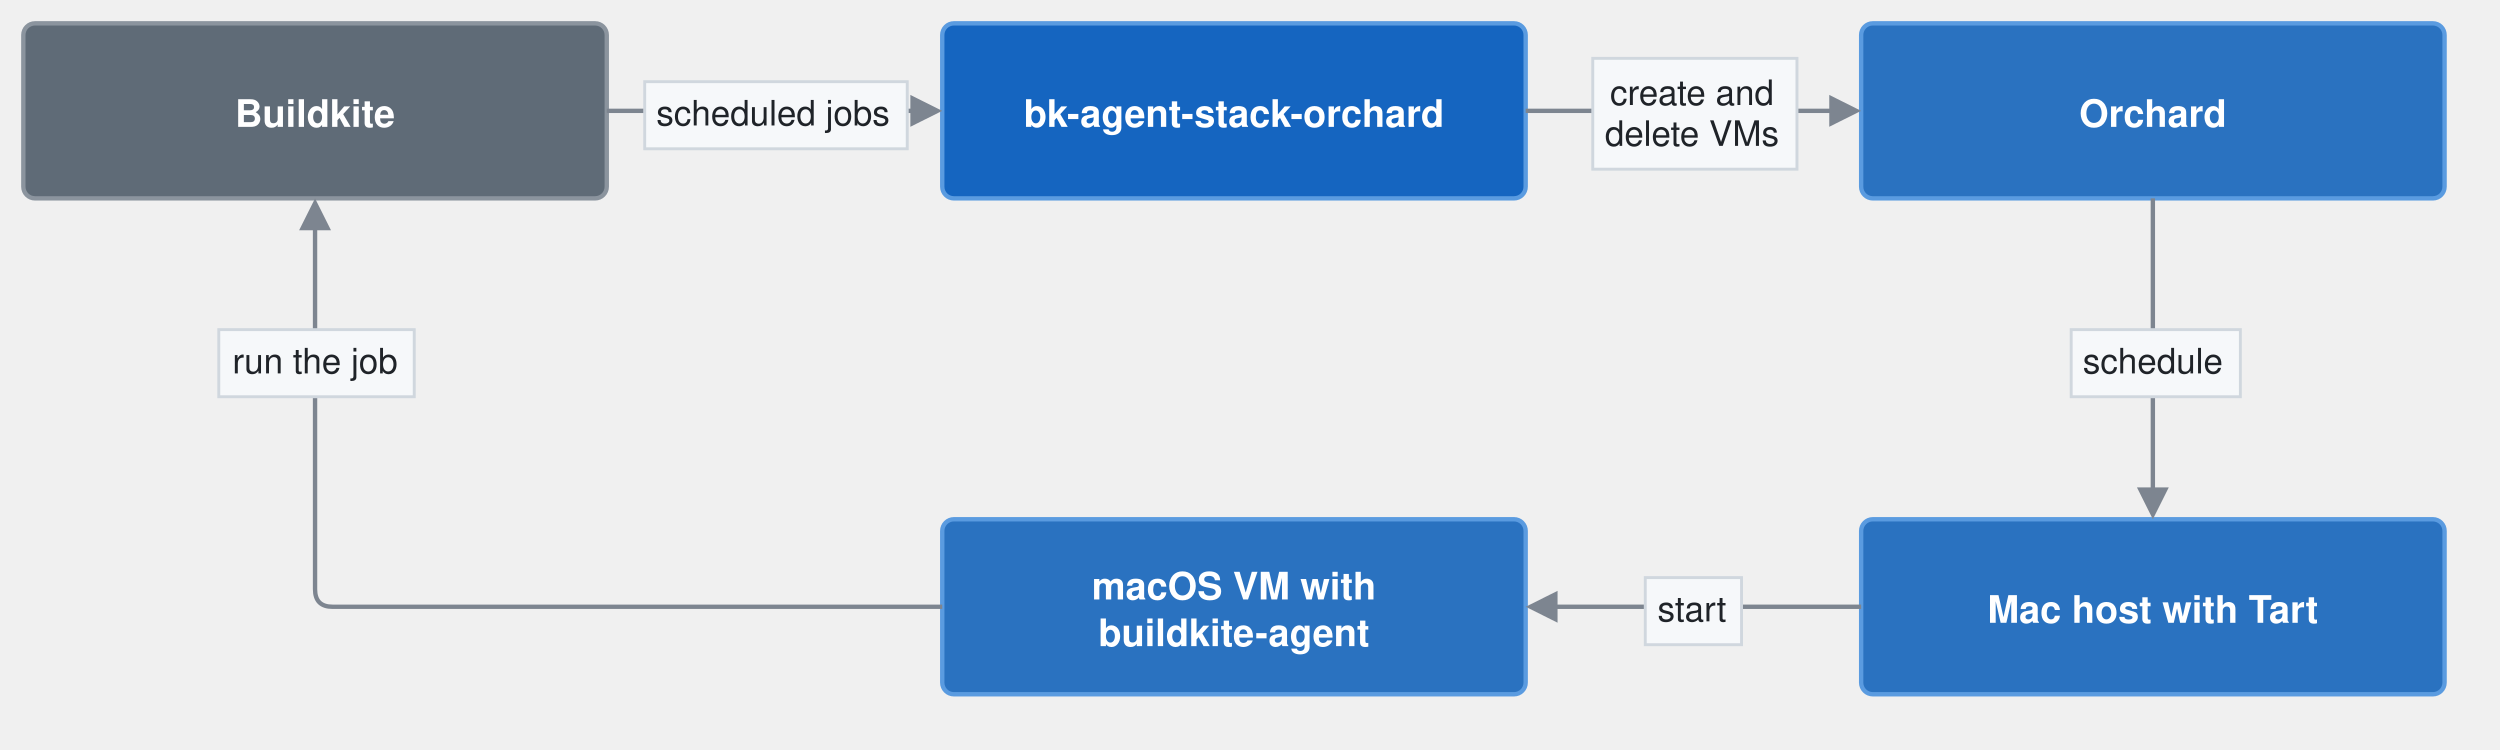
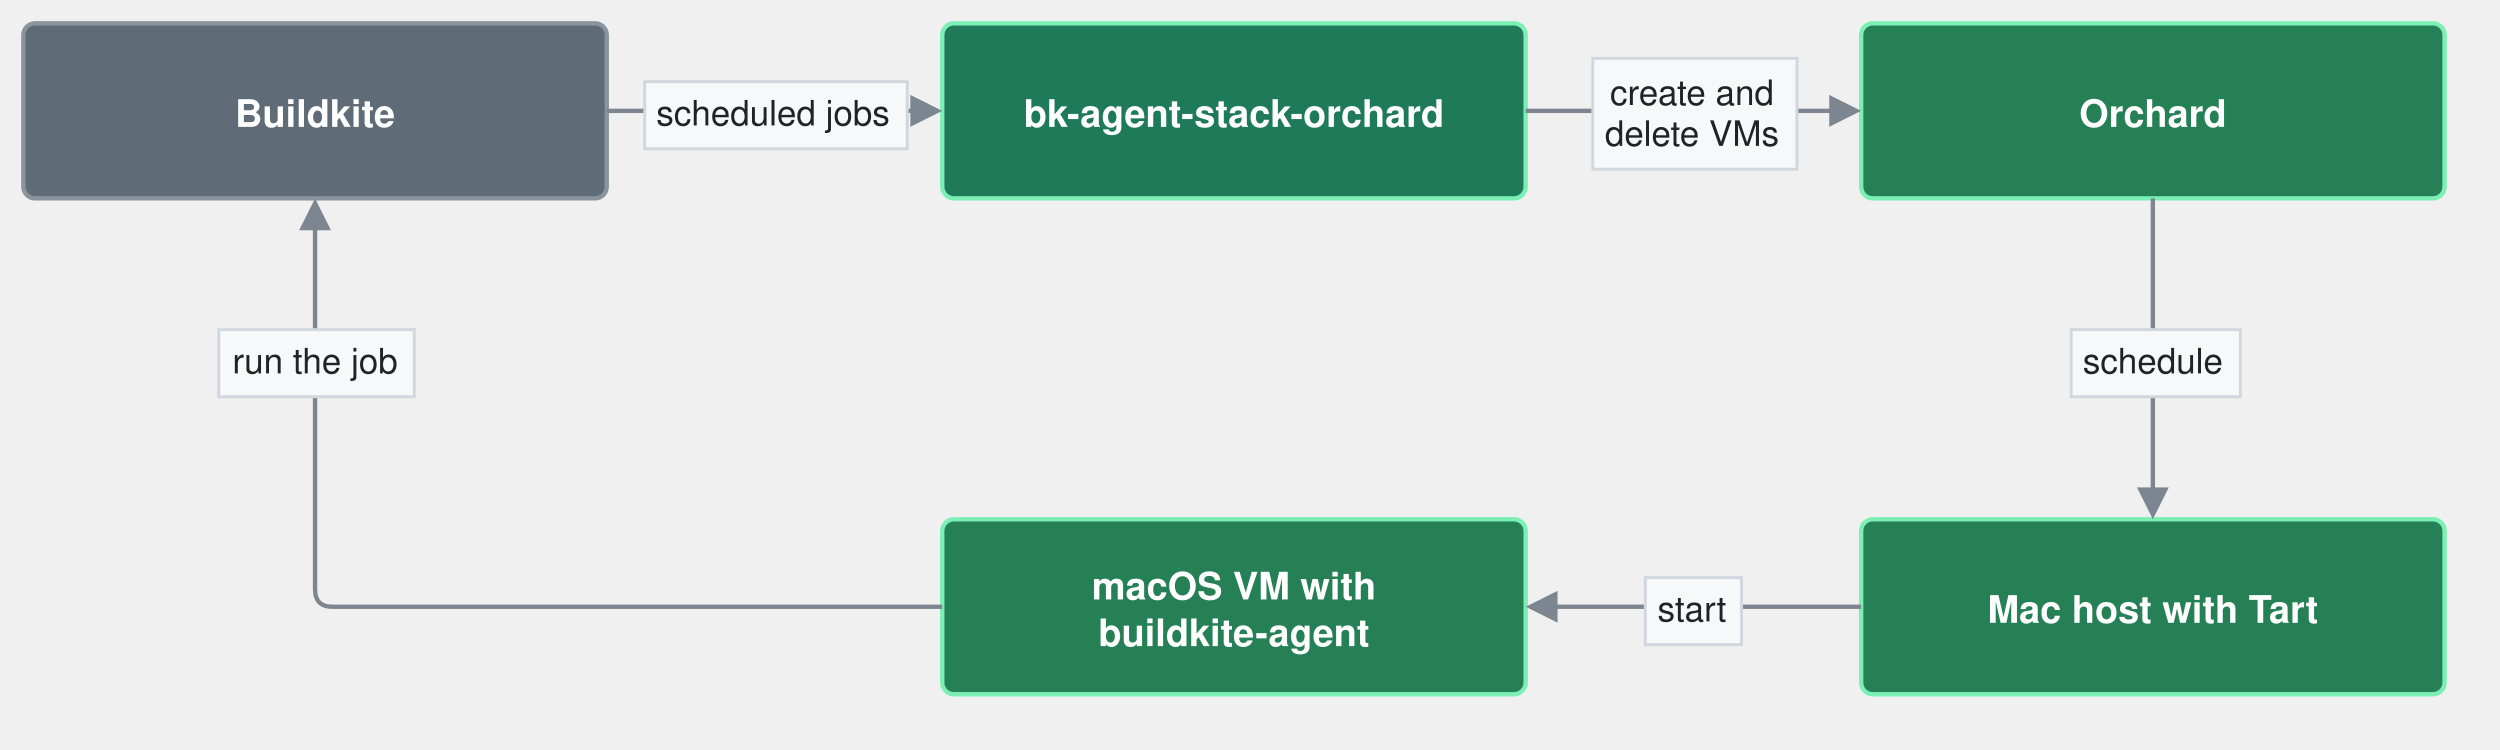
<svg xmlns="http://www.w3.org/2000/svg" style="background: transparent; background-color: transparent; color-scheme: light;" version="1.1" width="857px" height="257px" viewBox="0 0 857 257">
  <defs />
  <g>
    <g data-cell-id="0">
      <g data-cell-id="1">
        <g data-cell-id="bk">
          <g>
            <rect x="8" y="8" width="200" height="60" rx="4" ry="4" fill="#5f6b77" stroke="#8b949e" stroke-width="1.5" pointer-events="all" style="fill: rgb(95, 107, 119); stroke: rgb(139, 148, 158);" />
          </g>
          <g>
            <g fill="#ffffff" font-family="Helvetica" font-weight="bold" text-anchor="middle" font-size="13px" style="fill: rgb(255, 255, 255);">
              <text x="108" y="43.5">Buildkite</text>
            </g>
          </g>
        </g>
        <g data-cell-id="c">
          <g>
-             <rect x="323" y="8" width="200" height="60" rx="4" ry="4" fill="#1565c0" stroke="#5a9be0" stroke-width="1.5" pointer-events="all" style="fill: rgb(21, 101, 192); stroke: rgb(90, 155, 224);" />
+             <rect x="323" y="8" width="200" height="60" rx="4" ry="4" fill="#1f7a5a" stroke="#7cf0b4" stroke-width="1.5" pointer-events="all" style="fill: rgb(31, 122, 90); stroke: rgb(124, 240, 180);" />
          </g>
          <g>
            <g fill="#ffffff" font-family="Helvetica" font-weight="bold" text-anchor="middle" font-size="13px" style="fill: rgb(255, 255, 255);">
              <text x="423" y="43.5">bk-agent-stack-orchard</text>
            </g>
          </g>
        </g>
        <g data-cell-id="o">
          <g>
-             <rect x="638" y="8" width="200" height="60" rx="4" ry="4" fill="#2a72c0" stroke="#5a9be0" stroke-width="1.5" pointer-events="all" style="fill: rgb(42, 114, 192); stroke: rgb(90, 155, 224);" />
+             <rect x="638" y="8" width="200" height="60" rx="4" ry="4" fill="#268055" stroke="#7cf0b4" stroke-width="1.5" pointer-events="all" style="fill: rgb(38, 128, 85); stroke: rgb(124, 240, 180);" />
          </g>
          <g>
            <g fill="#ffffff" font-family="Helvetica" font-weight="bold" text-anchor="middle" font-size="13px" style="fill: rgb(255, 255, 255);">
              <text x="738" y="43.5">Orchard</text>
            </g>
          </g>
        </g>
        <g data-cell-id="w">
          <g>
-             <rect x="638" y="178" width="200" height="60" rx="4" ry="4" fill="#2a72c0" stroke="#5a9be0" stroke-width="1.5" pointer-events="all" style="fill: rgb(42, 114, 192); stroke: rgb(90, 155, 224);" />
+             <rect x="638" y="178" width="200" height="60" rx="4" ry="4" fill="#268055" stroke="#7cf0b4" stroke-width="1.5" pointer-events="all" style="fill: rgb(38, 128, 85); stroke: rgb(124, 240, 180);" />
          </g>
          <g>
            <g fill="#ffffff" font-family="Helvetica" font-weight="bold" text-anchor="middle" font-size="13px" style="fill: rgb(255, 255, 255);">
              <text x="738" y="213.5">Mac host with Tart</text>
            </g>
          </g>
        </g>
        <g data-cell-id="vm">
          <g>
-             <rect x="323" y="178" width="200" height="60" rx="4" ry="4" fill="#2a72c0" stroke="#5a9be0" stroke-width="1.5" pointer-events="all" style="fill: rgb(42, 114, 192); stroke: rgb(90, 155, 224);" />
+             <rect x="323" y="178" width="200" height="60" rx="4" ry="4" fill="#268055" stroke="#7cf0b4" stroke-width="1.5" pointer-events="all" style="fill: rgb(38, 128, 85); stroke: rgb(124, 240, 180);" />
          </g>
          <g>
            <g fill="#ffffff" font-family="Helvetica" font-weight="bold" text-anchor="middle" font-size="13px" style="fill: rgb(255, 255, 255);">
              <text x="423" y="205.5">macOS VM with</text>
              <text x="423" y="221.5">buildkite-agent</text>
            </g>
          </g>
        </g>
        <g data-cell-id="e1">
          <g>
            <path d="M 208 38 L 312.82 38" fill="none" stroke="#7d8590" stroke-width="1.5" stroke-miterlimit="10" pointer-events="stroke" style="stroke: rgb(125, 133, 144);" />
            <path d="M 321.32 38 L 312.82 42.25 L 312.82 33.75 Z" fill="#7d8590" stroke="#7d8590" stroke-width="1.5" stroke-miterlimit="10" pointer-events="all" style="fill: rgb(125, 133, 144); stroke: rgb(125, 133, 144);" />
          </g>
          <g>
            <g fill="#1f2328" font-family="Helvetica" text-anchor="middle" font-size="12px" style="fill: rgb(31, 35, 40);">
              <rect fill="#f6f8fa" stroke="#d0d7de" x="221" y="28" width="90" height="23" stroke-width="1" style="fill: rgb(246, 248, 250); stroke: rgb(208, 215, 222);" />
              <text x="265" y="43">scheduled jobs</text>
            </g>
          </g>
        </g>
        <g data-cell-id="e2">
          <g>
            <path d="M 523 38 L 627.82 38" fill="none" stroke="#7d8590" stroke-width="1.5" stroke-miterlimit="10" pointer-events="stroke" style="stroke: rgb(125, 133, 144);" />
            <path d="M 636.32 38 L 627.82 42.25 L 627.82 33.75 Z" fill="#7d8590" stroke="#7d8590" stroke-width="1.5" stroke-miterlimit="10" pointer-events="all" style="fill: rgb(125, 133, 144); stroke: rgb(125, 133, 144);" />
          </g>
          <g>
            <g fill="#1f2328" font-family="Helvetica" text-anchor="middle" font-size="12px" style="fill: rgb(31, 35, 40);">
              <rect fill="#f6f8fa" stroke="#d0d7de" x="546" y="20" width="70" height="38" stroke-width="1" style="fill: rgb(246, 248, 250); stroke: rgb(208, 215, 222);" />
              <text x="580" y="36">create and</text>
              <text x="580" y="50">delete VMs</text>
            </g>
          </g>
        </g>
        <g data-cell-id="e3">
          <g>
            <path d="M 738 68 L 738 167.82" fill="none" stroke="#7d8590" stroke-width="1.5" stroke-miterlimit="10" pointer-events="stroke" style="stroke: rgb(125, 133, 144);" />
            <path d="M 738 176.32 L 733.75 167.82 L 742.25 167.82 Z" fill="#7d8590" stroke="#7d8590" stroke-width="1.5" stroke-miterlimit="10" pointer-events="all" style="fill: rgb(125, 133, 144); stroke: rgb(125, 133, 144);" />
          </g>
          <g>
            <g fill="#1f2328" font-family="Helvetica" text-anchor="middle" font-size="12px" style="fill: rgb(31, 35, 40);">
              <rect fill="#f6f8fa" stroke="#d0d7de" x="710" y="113" width="58" height="23" stroke-width="1" style="fill: rgb(246, 248, 250); stroke: rgb(208, 215, 222);" />
              <text x="738" y="128">schedule</text>
            </g>
          </g>
        </g>
        <g data-cell-id="e4">
          <g>
            <path d="M 638 208 L 533.18 208" fill="none" stroke="#7d8590" stroke-width="1.5" stroke-miterlimit="10" pointer-events="stroke" style="stroke: rgb(125, 133, 144);" />
            <path d="M 524.68 208 L 533.18 203.75 L 533.18 212.25 Z" fill="#7d8590" stroke="#7d8590" stroke-width="1.5" stroke-miterlimit="10" pointer-events="all" style="fill: rgb(125, 133, 144); stroke: rgb(125, 133, 144);" />
          </g>
          <g>
            <g fill="#1f2328" font-family="Helvetica" text-anchor="middle" font-size="12px" style="fill: rgb(31, 35, 40);">
              <rect fill="#f6f8fa" stroke="#d0d7de" x="564" y="198" width="33" height="23" stroke-width="1" style="fill: rgb(246, 248, 250); stroke: rgb(208, 215, 222);" />
              <text x="580" y="213">start</text>
            </g>
          </g>
        </g>
        <g data-cell-id="e5">
          <g>
            <path d="M 323 208 L 114 208 Q 108 208 108 202 L 108 78.18" fill="none" stroke="#7d8590" stroke-width="1.5" stroke-miterlimit="10" pointer-events="stroke" style="stroke: rgb(125, 133, 144);" />
            <path d="M 108 69.68 L 112.25 78.18 L 103.75 78.18 Z" fill="#7d8590" stroke="#7d8590" stroke-width="1.5" stroke-miterlimit="10" pointer-events="all" style="fill: rgb(125, 133, 144); stroke: rgb(125, 133, 144);" />
          </g>
          <g>
            <g fill="#1f2328" font-family="Helvetica" text-anchor="middle" font-size="12px" style="fill: rgb(31, 35, 40);">
              <rect fill="#f6f8fa" stroke="#d0d7de" x="75" y="113" width="67" height="23" stroke-width="1" style="fill: rgb(246, 248, 250); stroke: rgb(208, 215, 222);" />
              <text x="108" y="128">run the job</text>
            </g>
          </g>
        </g>
      </g>
    </g>
  </g>
</svg>
